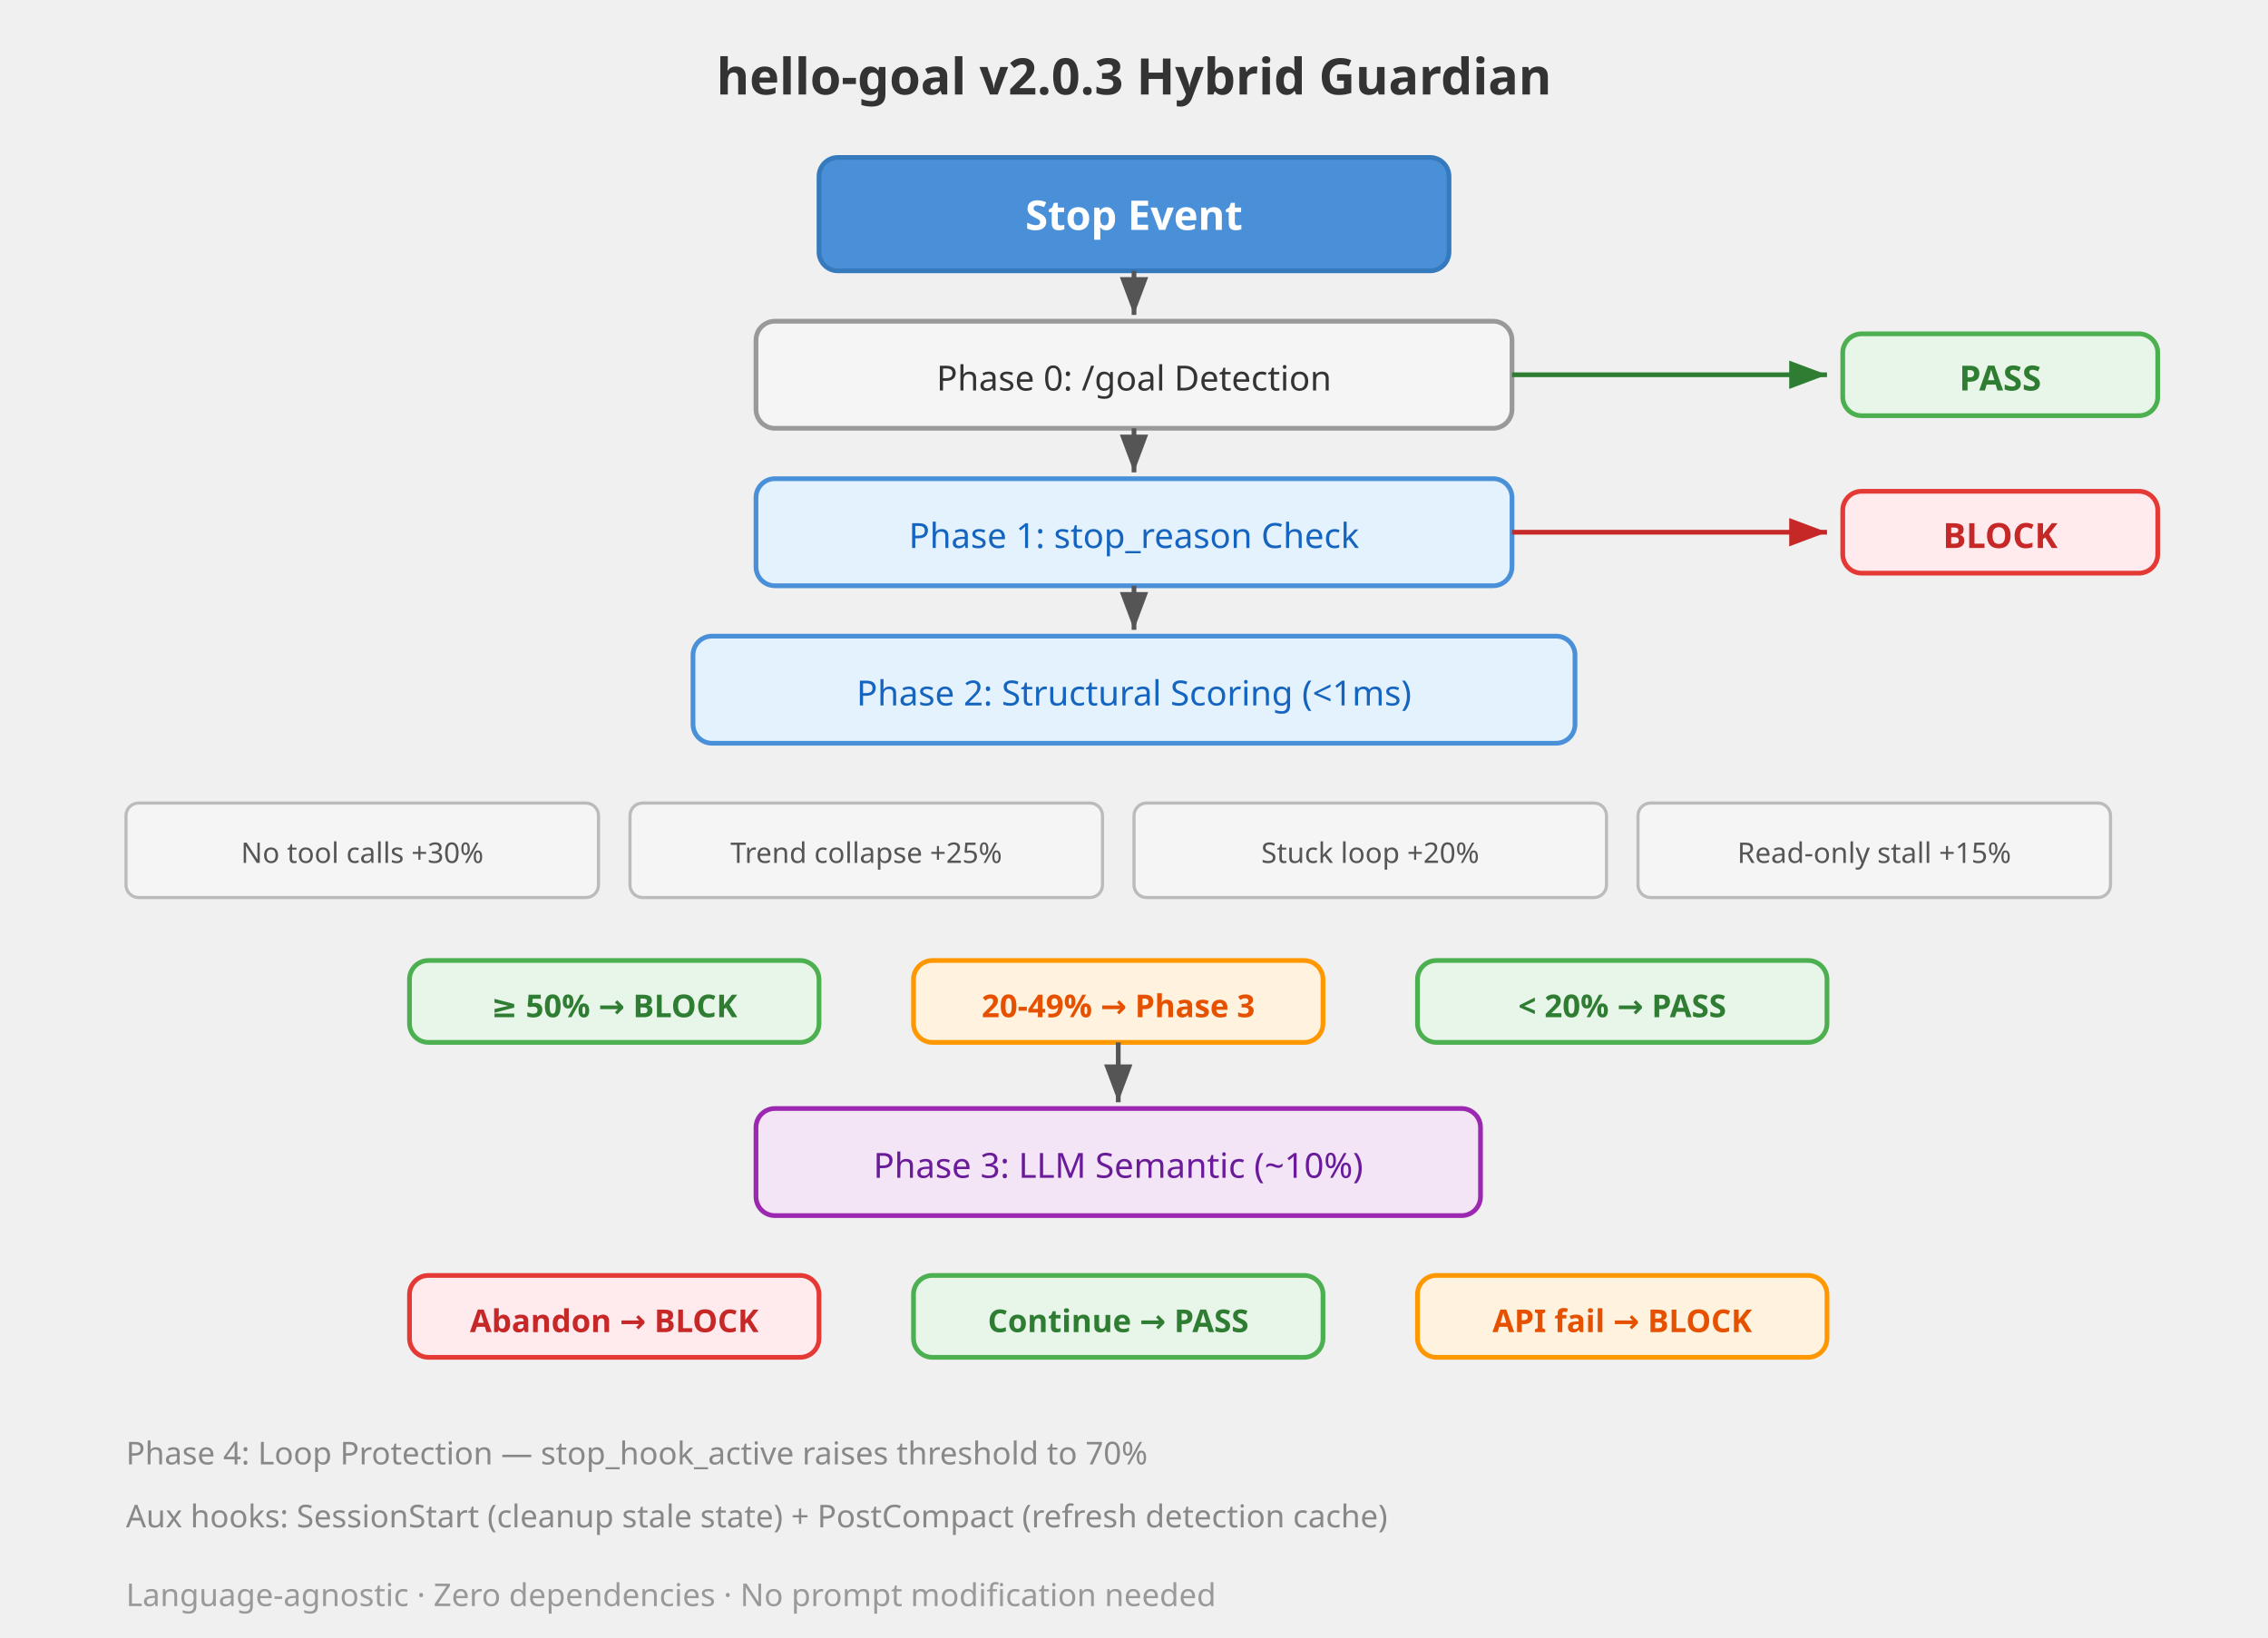
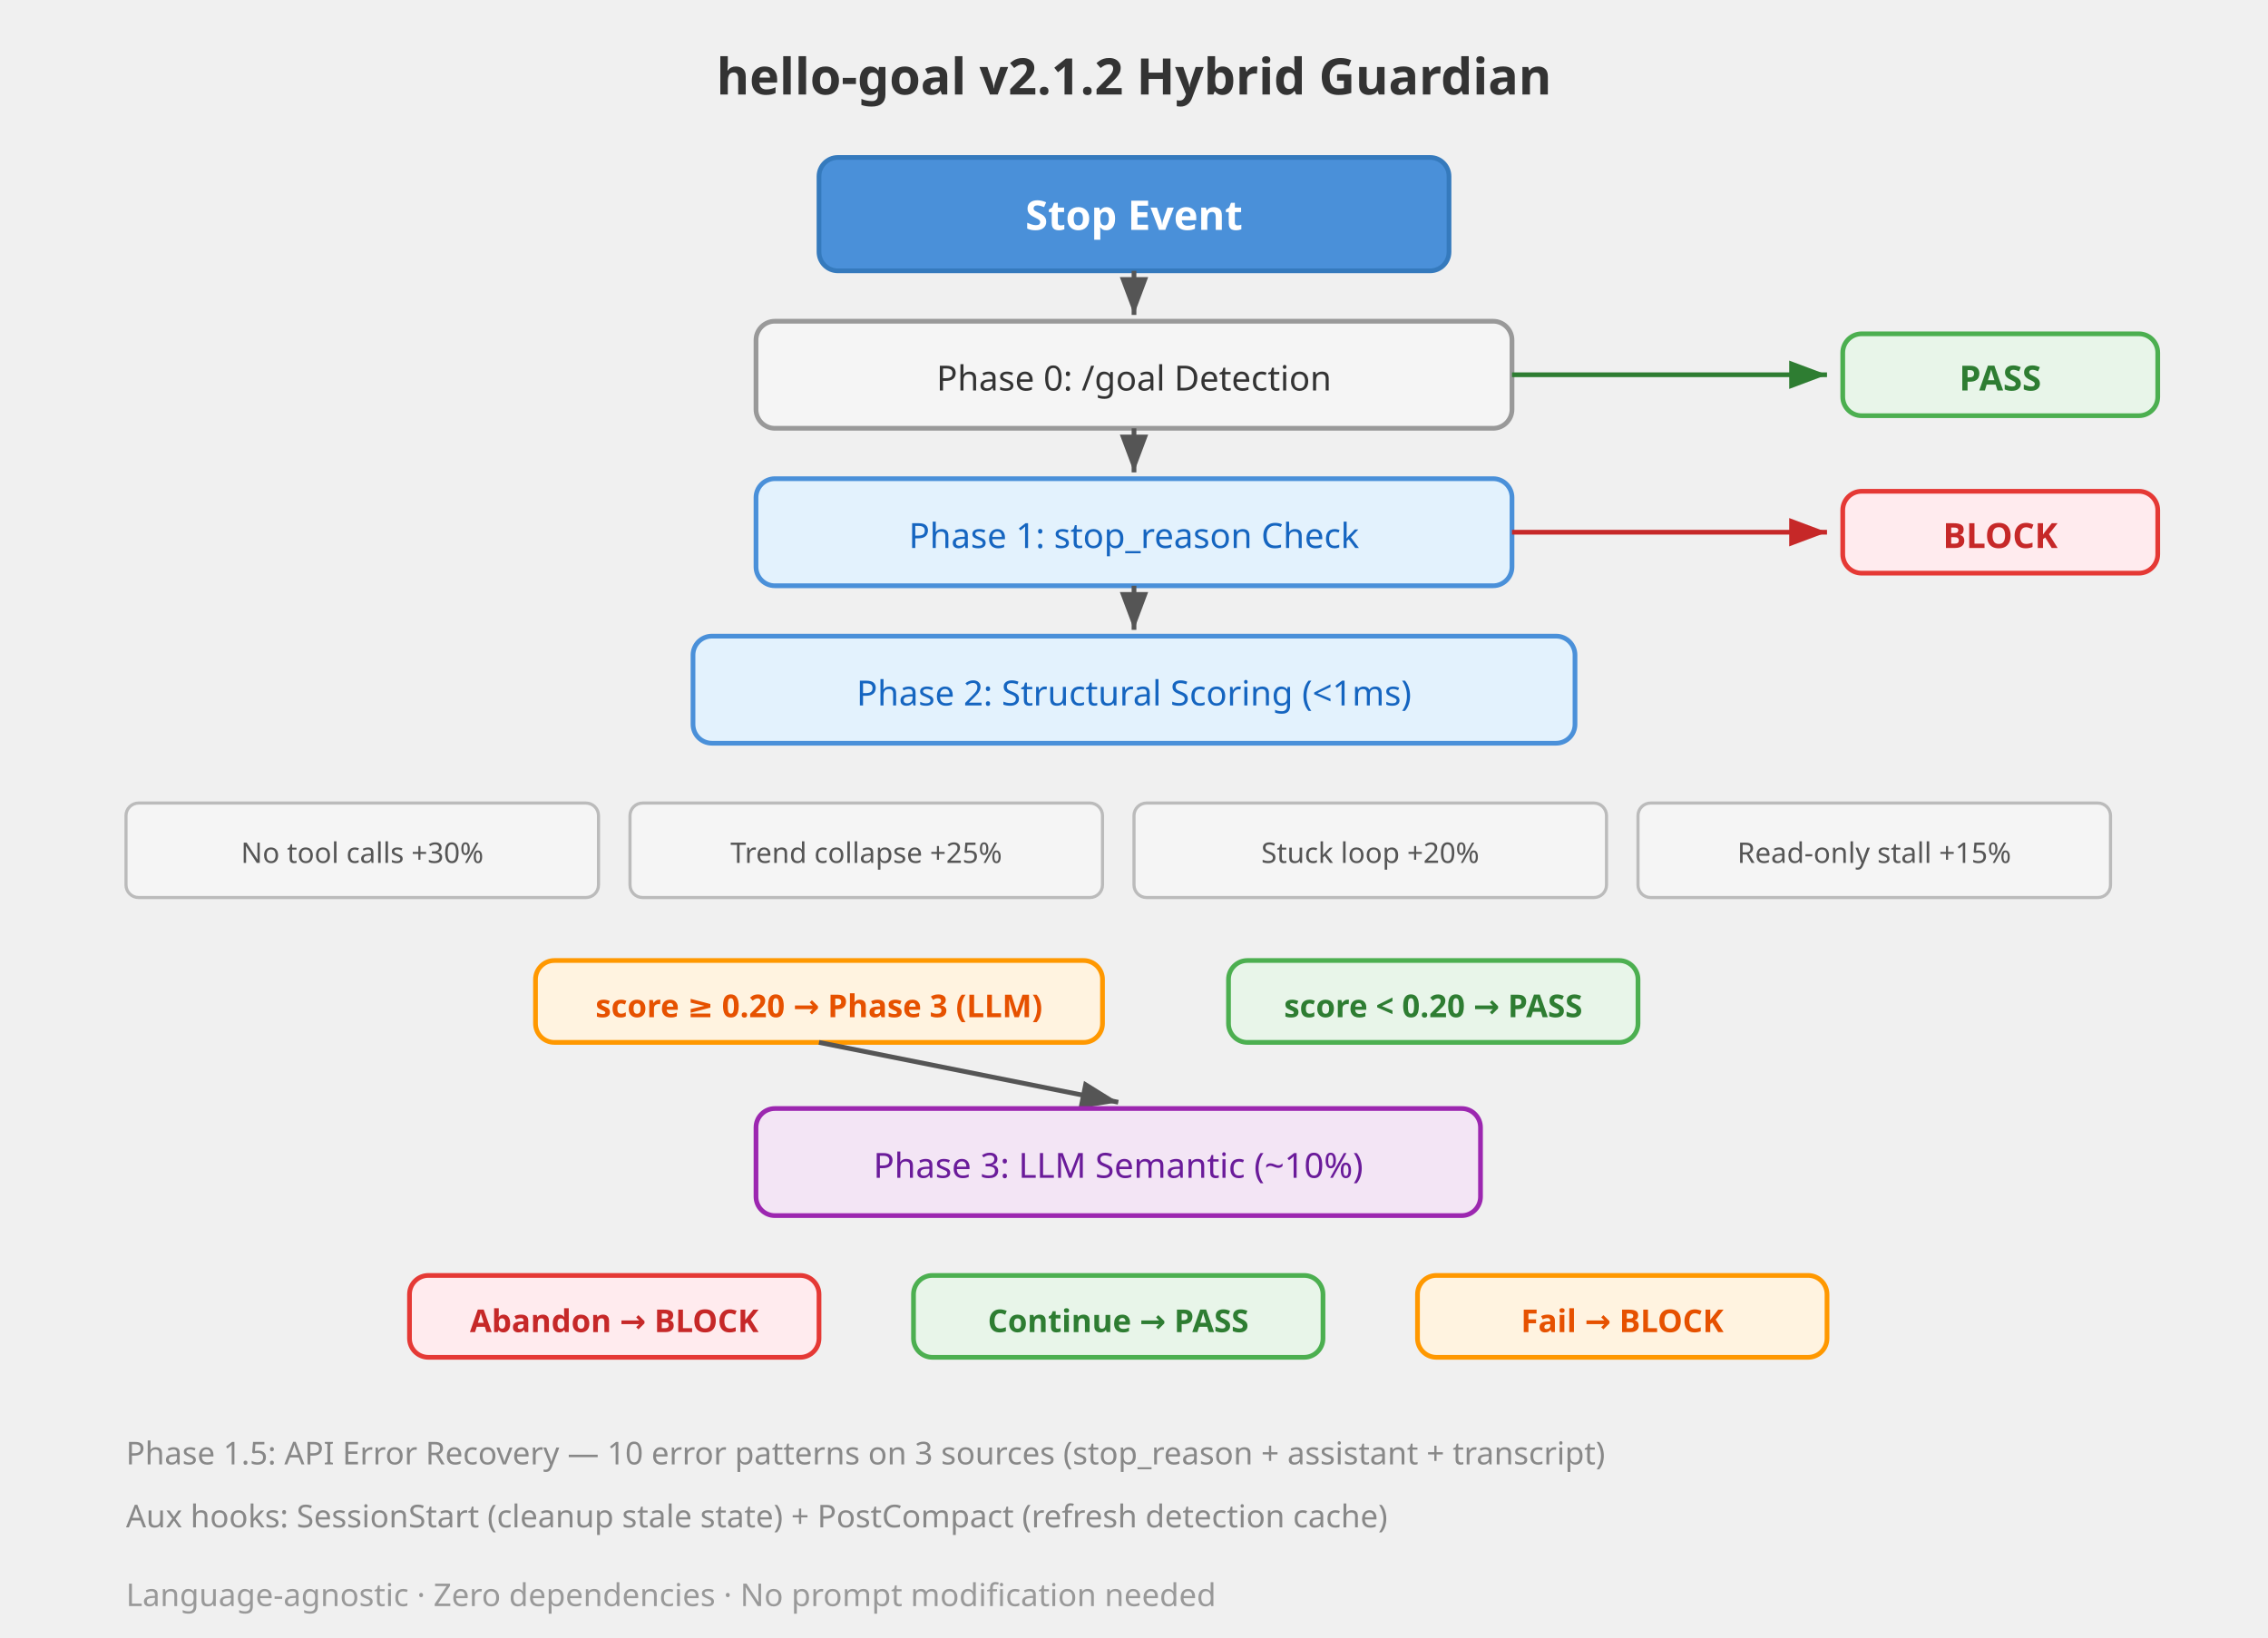
<svg xmlns="http://www.w3.org/2000/svg" viewBox="0 0 720 520" font-family="system-ui, sans-serif">
  <defs>
    <marker id="arrow" markerWidth="8" markerHeight="6" refX="8" refY="3" orient="auto">
      <path d="M0,0 L8,3 L0,6 Z" fill="#555" />
    </marker>
    <marker id="arrowGreen" markerWidth="8" markerHeight="6" refX="8" refY="3" orient="auto">
      <path d="M0,0 L8,3 L0,6 Z" fill="#2e7d32" />
    </marker>
    <marker id="arrowRed" markerWidth="8" markerHeight="6" refX="8" refY="3" orient="auto">
      <path d="M0,0 L8,3 L0,6 Z" fill="#c62828" />
    </marker>
  </defs>
-   <text x="360" y="30" text-anchor="middle" font-size="16" font-weight="bold" fill="#333">hello-goal v2.0.3 Hybrid Guardian</text>
+   <text x="360" y="30" text-anchor="middle" font-size="16" font-weight="bold" fill="#333">hello-goal v2.1.2 Hybrid Guardian</text>
  <rect x="260" y="50" width="200" height="36" rx="6" fill="#4a90d9" stroke="#357abd" stroke-width="1.5" />
  <text x="360" y="73" text-anchor="middle" font-size="13" fill="#fff" font-weight="bold">Stop Event</text>
  <line x1="360" y1="86" x2="360" y2="100" stroke="#555" stroke-width="1.5" marker-end="url(#arrow)" />
  <rect x="240" y="102" width="240" height="34" rx="6" fill="#f5f5f5" stroke="#999" stroke-width="1.5" />
  <text x="360" y="124" text-anchor="middle" font-size="11" fill="#333">Phase 0: /goal Detection</text>
  <line x1="480" y1="119" x2="580" y2="119" stroke="#2e7d32" stroke-width="1.5" marker-end="url(#arrowGreen)" />
  <rect x="585" y="106" width="100" height="26" rx="6" fill="#e8f5e9" stroke="#4caf50" stroke-width="1.5" />
  <text x="635" y="124" text-anchor="middle" font-size="11" fill="#2e7d32" font-weight="bold">PASS</text>
  <line x1="360" y1="136" x2="360" y2="150" stroke="#555" stroke-width="1.5" marker-end="url(#arrow)" />
  <rect x="240" y="152" width="240" height="34" rx="6" fill="#e3f2fd" stroke="#4a90d9" stroke-width="1.5" />
  <text x="360" y="174" text-anchor="middle" font-size="11" fill="#1565c0">Phase 1: stop_reason Check</text>
  <line x1="480" y1="169" x2="580" y2="169" stroke="#c62828" stroke-width="1.5" marker-end="url(#arrowRed)" />
  <rect x="585" y="156" width="100" height="26" rx="6" fill="#ffebee" stroke="#e53935" stroke-width="1.5" />
  <text x="635" y="174" text-anchor="middle" font-size="11" fill="#c62828" font-weight="bold">BLOCK</text>
  <line x1="360" y1="186" x2="360" y2="200" stroke="#555" stroke-width="1.5" marker-end="url(#arrow)" />
  <rect x="220" y="202" width="280" height="34" rx="6" fill="#e3f2fd" stroke="#4a90d9" stroke-width="1.5" />
  <text x="360" y="224" text-anchor="middle" font-size="11" fill="#1565c0">Phase 2: Structural Scoring (&lt;1ms)</text>
  <rect x="40" y="255" width="150" height="30" rx="4" fill="#f5f5f5" stroke="#bbb" stroke-width="1" />
  <text x="115" y="274" text-anchor="middle" font-size="9" fill="#555">No tool calls +30%</text>
  <rect x="200" y="255" width="150" height="30" rx="4" fill="#f5f5f5" stroke="#bbb" stroke-width="1" />
  <text x="275" y="274" text-anchor="middle" font-size="9" fill="#555">Trend collapse +25%</text>
  <rect x="360" y="255" width="150" height="30" rx="4" fill="#f5f5f5" stroke="#bbb" stroke-width="1" />
  <text x="435" y="274" text-anchor="middle" font-size="9" fill="#555">Stuck loop +20%</text>
  <rect x="520" y="255" width="150" height="30" rx="4" fill="#f5f5f5" stroke="#bbb" stroke-width="1" />
  <text x="595" y="274" text-anchor="middle" font-size="9" fill="#555">Read-only stall +15%</text>
-   <rect x="130" y="305" width="130" height="26" rx="6" fill="#e8f5e9" stroke="#4caf50" stroke-width="1.5" />
-   <text x="195" y="323" text-anchor="middle" font-size="10" fill="#2e7d32" font-weight="bold">≥ 50% → BLOCK</text>
-   <rect x="290" y="305" width="130" height="26" rx="6" fill="#fff3e0" stroke="#ff9800" stroke-width="1.5" />
-   <text x="355" y="323" text-anchor="middle" font-size="10" fill="#e65100" font-weight="bold">20-49% → Phase 3</text>
-   <rect x="450" y="305" width="130" height="26" rx="6" fill="#e8f5e9" stroke="#4caf50" stroke-width="1.5" />
-   <text x="515" y="323" text-anchor="middle" font-size="10" fill="#2e7d32" font-weight="bold">&lt; 20% → PASS</text>
-   <line x1="355" y1="331" x2="355" y2="350" stroke="#555" stroke-width="1.5" marker-end="url(#arrow)" />
+   <rect x="170" y="305" width="180" height="26" rx="6" fill="#fff3e0" stroke="#ff9800" stroke-width="1.5" />
+   <text x="260" y="323" text-anchor="middle" font-size="10" fill="#e65100" font-weight="bold">score ≥ 0.20 → Phase 3 (LLM)</text>
+   <rect x="390" y="305" width="130" height="26" rx="6" fill="#e8f5e9" stroke="#4caf50" stroke-width="1.5" />
+   <text x="455" y="323" text-anchor="middle" font-size="10" fill="#2e7d32" font-weight="bold">score &lt; 0.20 → PASS</text>
+   <line x1="260" y1="331" x2="355" y2="350" stroke="#555" stroke-width="1.5" marker-end="url(#arrow)" />
  <rect x="240" y="352" width="230" height="34" rx="6" fill="#f3e5f5" stroke="#9c27b0" stroke-width="1.5" />
  <text x="355" y="374" text-anchor="middle" font-size="11" fill="#6a1b9a">Phase 3: LLM Semantic (~10%)</text>
  <rect x="130" y="405" width="130" height="26" rx="6" fill="#ffebee" stroke="#e53935" stroke-width="1.5" />
  <text x="195" y="423" text-anchor="middle" font-size="10" fill="#c62828" font-weight="bold">Abandon → BLOCK</text>
  <rect x="290" y="405" width="130" height="26" rx="6" fill="#e8f5e9" stroke="#4caf50" stroke-width="1.5" />
  <text x="355" y="423" text-anchor="middle" font-size="10" fill="#2e7d32" font-weight="bold">Continue → PASS</text>
  <rect x="450" y="405" width="130" height="26" rx="6" fill="#fff3e0" stroke="#ff9800" stroke-width="1.5" />
-   <text x="515" y="423" text-anchor="middle" font-size="10" fill="#e65100" font-weight="bold">API fail → BLOCK</text>
-   <text x="40" y="465" font-size="10" fill="#888">Phase 4: Loop Protection — stop_hook_active raises threshold to 70%</text>
+   <text x="515" y="423" text-anchor="middle" font-size="10" fill="#e65100" font-weight="bold">Fail → BLOCK</text>
+   <text x="40" y="465" font-size="10" fill="#888">Phase 1.5: API Error Recovery — 10 error patterns on 3 sources (stop_reason + assistant + transcript)</text>
  <text x="40" y="485" font-size="10" fill="#888">Aux hooks: SessionStart (cleanup stale state) + PostCompact (refresh detection cache)</text>
  <text x="40" y="510" font-size="10" fill="#999">Language-agnostic · Zero dependencies · No prompt modification needed</text>
</svg>
